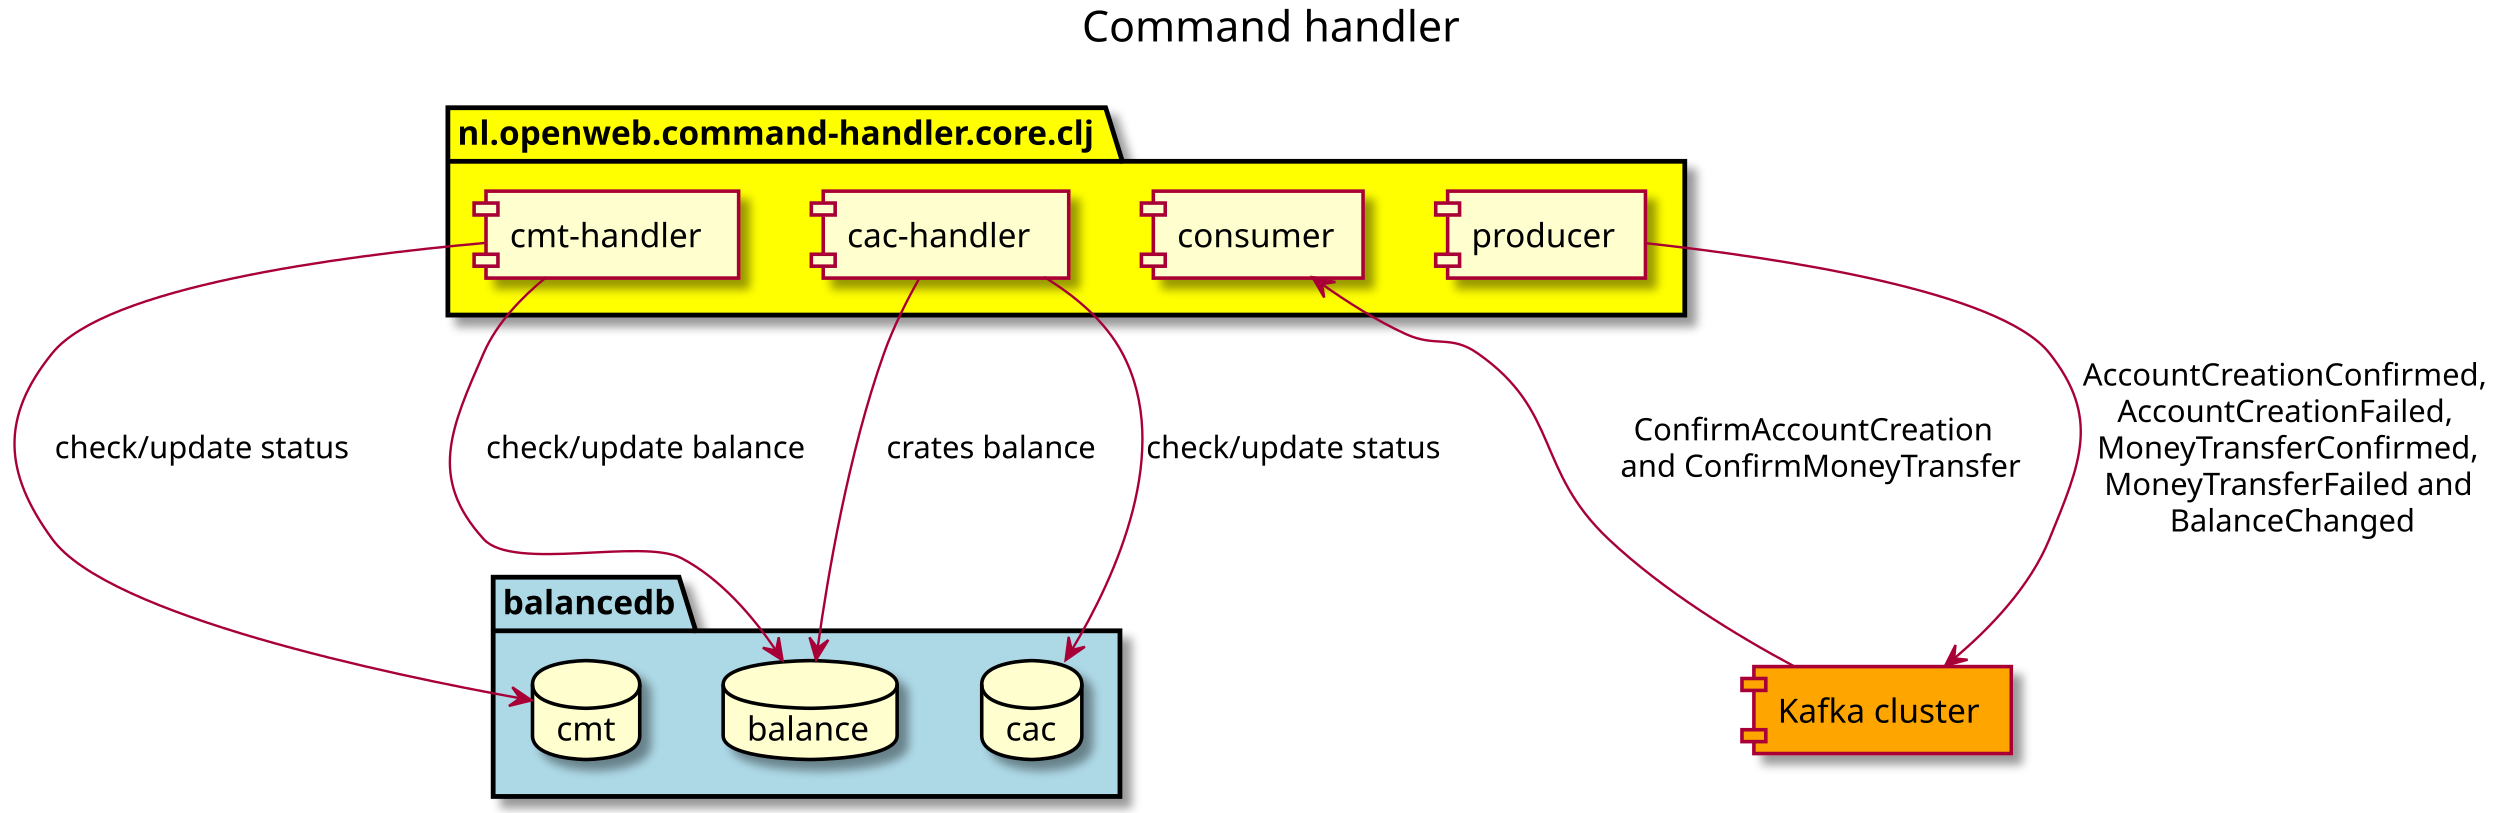
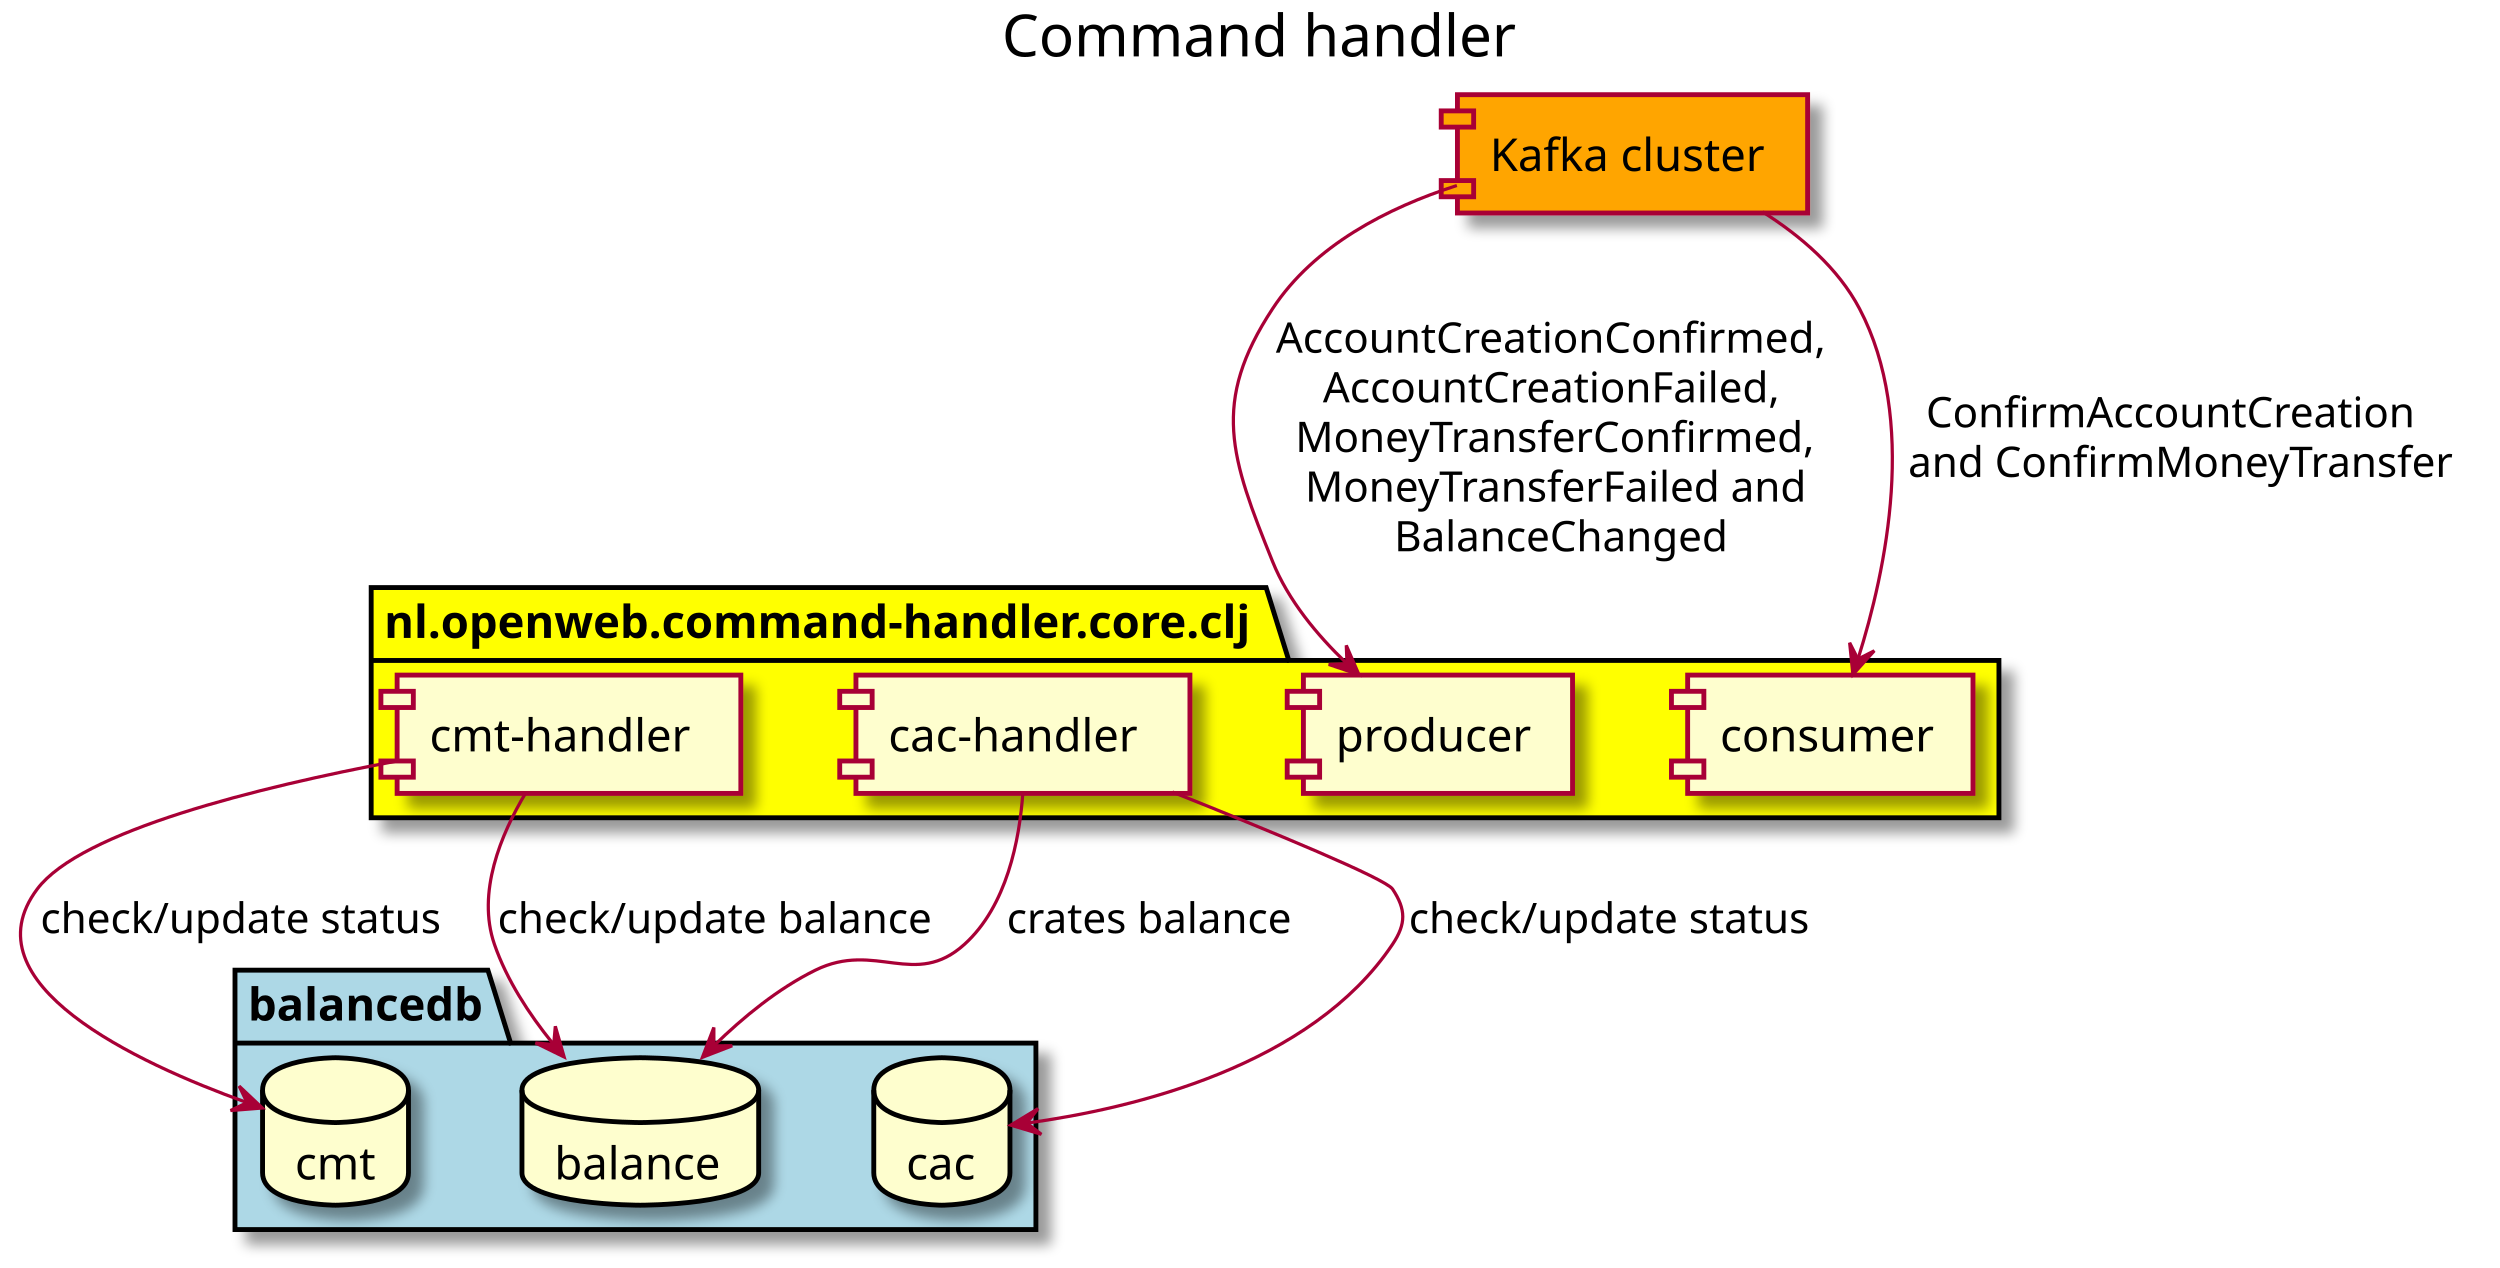
- <svg xmlns="http://www.w3.org/2000/svg" height="341px" style="width:1049px;height:341px;" version="1.1" viewBox="0 0 1049 341" width="1049px">
+ <svg xmlns="http://www.w3.org/2000/svg" contentScriptType="application/ecmascript" contentStyleType="text/css" height="782px" preserveAspectRatio="none" style="width:1542px;height:782px;" version="1.1" viewBox="0 0 1542 782" width="1542px" zoomAndPan="magnify">
  <defs>
-     <filter height="300%" id="f1" width="300%" x="-1" y="-1">
-       <feGaussianBlur result="blurOut" stdDeviation="2.0" />
+     <filter height="300%" id="ffuskvgu2np5n" width="300%" x="-1" y="-1">
+       <feGaussianBlur result="blurOut" stdDeviation="4.0" />
      <feColorMatrix in="blurOut" result="blurOut2" type="matrix" values="0 0 0 0 0 0 0 0 0 0 0 0 0 0 0 0 0 0 .4 0" />
-       <feOffset dx="4.0" dy="4.0" in="blurOut2" result="blurOut3" />
+       <feOffset dx="8.0" dy="8.0" in="blurOut2" result="blurOut3" />
      <feBlend in="SourceGraphic" in2="blurOut3" mode="normal" />
    </filter>
  </defs>
  <g>
-     <text fill="#000000" font-family="sans-serif" font-size="18" lengthAdjust="spacingAndGlyphs" textLength="160" x="454" y="17.402">Command handler</text>
-     <polygon fill="#FFFF00" filter="url(#f1)" points="187.934,45.199,463.934,45.199,470.934,67.688,706.934,67.688,706.934,132.199,187.934,132.199,187.934,45.199" style="stroke: #000000; stroke-width: 2.0;" />
-     <line style="stroke: #000000; stroke-width: 2.0;" x1="187.934" x2="470.934" y1="67.688" y2="67.688" />
-     <text fill="#000000" font-family="sans-serif" font-size="14" font-weight="bold" lengthAdjust="spacingAndGlyphs" textLength="270" x="191.934" y="60.734">nl.openweb.command-handler.core.clj</text>
-     <polygon fill="#ADD8E6" filter="url(#f1)" points="206.934,242.199,284.934,242.199,291.934,264.688,469.934,264.688,469.934,334.199,206.934,334.199,206.934,242.199" style="stroke: #000000; stroke-width: 2.0;" />
-     <line style="stroke: #000000; stroke-width: 2.0;" x1="206.934" x2="291.934" y1="264.688" y2="264.688" />
-     <text fill="#000000" font-family="sans-serif" font-size="14" font-weight="bold" lengthAdjust="spacingAndGlyphs" textLength="72" x="210.934" y="257.734">balancedb</text>
-     <rect fill="#FEFECE" filter="url(#f1)" height="36.488" style="stroke: #A80036; stroke-width: 1.5;" width="106" x="203.934" y="80.199" />
-     <rect fill="#FEFECE" height="5" style="stroke: #A80036; stroke-width: 1.5;" width="10" x="198.934" y="85.199" />
-     <rect fill="#FEFECE" height="5" style="stroke: #A80036; stroke-width: 1.5;" width="10" x="198.934" y="106.688" />
-     <text fill="#000000" font-family="sans-serif" font-size="14" lengthAdjust="spacingAndGlyphs" textLength="86" x="213.934" y="103.734">cmt-handler</text>
-     <rect fill="#FEFECE" filter="url(#f1)" height="36.488" style="stroke: #A80036; stroke-width: 1.5;" width="103" x="345.434" y="80.199" />
-     <rect fill="#FEFECE" height="5" style="stroke: #A80036; stroke-width: 1.5;" width="10" x="340.434" y="85.199" />
-     <rect fill="#FEFECE" height="5" style="stroke: #A80036; stroke-width: 1.5;" width="10" x="340.434" y="106.688" />
-     <text fill="#000000" font-family="sans-serif" font-size="14" lengthAdjust="spacingAndGlyphs" textLength="83" x="355.434" y="103.734">cac-handler</text>
-     <rect fill="#FEFECE" filter="url(#f1)" height="36.488" style="stroke: #A80036; stroke-width: 1.5;" width="88" x="483.934" y="80.199" />
-     <rect fill="#FEFECE" height="5" style="stroke: #A80036; stroke-width: 1.5;" width="10" x="478.934" y="85.199" />
-     <rect fill="#FEFECE" height="5" style="stroke: #A80036; stroke-width: 1.5;" width="10" x="478.934" y="106.688" />
-     <text fill="#000000" font-family="sans-serif" font-size="14" lengthAdjust="spacingAndGlyphs" textLength="68" x="493.934" y="103.734">consumer</text>
-     <rect fill="#FEFECE" filter="url(#f1)" height="36.488" style="stroke: #A80036; stroke-width: 1.5;" width="83" x="607.434" y="80.199" />
-     <rect fill="#FEFECE" height="5" style="stroke: #A80036; stroke-width: 1.5;" width="10" x="602.434" y="85.199" />
-     <rect fill="#FEFECE" height="5" style="stroke: #A80036; stroke-width: 1.5;" width="10" x="602.434" y="106.688" />
-     <text fill="#000000" font-family="sans-serif" font-size="14" lengthAdjust="spacingAndGlyphs" textLength="63" x="617.434" y="103.734">producer</text>
-     <path d="M303.434,287.199 C303.434,277.199 339.934,277.199 339.934,277.199 C339.934,277.199 376.434,277.199 376.434,287.199 L376.434,308.688 C376.434,318.688 339.934,318.688 339.934,318.688 C339.934,318.688 303.434,318.688 303.434,308.688 L303.434,287.199 " fill="#FEFECE" filter="url(#f1)" style="stroke: #000000; stroke-width: 1.5;" />
-     <path d="M303.434,287.199 C303.434,297.199 339.934,297.199 339.934,297.199 C339.934,297.199 376.434,297.199 376.434,287.199 " fill="none" style="stroke: #000000; stroke-width: 1.5;" />
-     <text fill="#000000" font-family="sans-serif" font-size="14" lengthAdjust="spacingAndGlyphs" textLength="53" x="313.434" y="310.734">balance</text>
-     <path d="M411.934,287.199 C411.934,277.199 432.934,277.199 432.934,277.199 C432.934,277.199 453.934,277.199 453.934,287.199 L453.934,308.688 C453.934,318.688 432.934,318.688 432.934,318.688 C432.934,318.688 411.934,318.688 411.934,308.688 L411.934,287.199 " fill="#FEFECE" filter="url(#f1)" style="stroke: #000000; stroke-width: 1.5;" />
-     <path d="M411.934,287.199 C411.934,297.199 432.934,297.199 432.934,297.199 C432.934,297.199 453.934,297.199 453.934,287.199 " fill="none" style="stroke: #000000; stroke-width: 1.5;" />
-     <text fill="#000000" font-family="sans-serif" font-size="14" lengthAdjust="spacingAndGlyphs" textLength="22" x="421.934" y="310.734">cac</text>
-     <path d="M223.434,287.199 C223.434,277.199 245.934,277.199 245.934,277.199 C245.934,277.199 268.434,277.199 268.434,287.199 L268.434,308.688 C268.434,318.688 245.934,318.688 245.934,318.688 C245.934,318.688 223.434,318.688 223.434,308.688 L223.434,287.199 " fill="#FEFECE" filter="url(#f1)" style="stroke: #000000; stroke-width: 1.5;" />
-     <path d="M223.434,287.199 C223.434,297.199 245.934,297.199 245.934,297.199 C245.934,297.199 268.434,297.199 268.434,287.199 " fill="none" style="stroke: #000000; stroke-width: 1.5;" />
-     <text fill="#000000" font-family="sans-serif" font-size="14" lengthAdjust="spacingAndGlyphs" textLength="25" x="233.434" y="310.734">cmt</text>
-     <rect fill="#FFA500" filter="url(#f1)" height="36.488" style="stroke: #A80036; stroke-width: 1.5;" width="108" x="735.934" y="279.699" />
-     <rect fill="#FFA500" height="5" style="stroke: #A80036; stroke-width: 1.5;" width="10" x="730.934" y="284.699" />
-     <rect fill="#FFA500" height="5" style="stroke: #A80036; stroke-width: 1.5;" width="10" x="730.934" y="306.188" />
-     <text fill="#000000" font-family="sans-serif" font-size="14" lengthAdjust="spacingAndGlyphs" textLength="88" x="745.934" y="303.234">Kafka cluster</text>
-     <path d="M203.838,101.908 C141.689,107.484 44.375,120.481 21.934,148.199 C0.12,175.142 1.485,198.206 21.934,226.199 C45.436,258.372 163.336,283.052 218.01,292.96 " fill="none" style="stroke: #A80036; stroke-width: 1.0;" />
-     <polygon fill="#A80036" points="223.099,293.873,214.946,288.347,218.177,292.99,213.534,296.221,223.099,293.873" style="stroke: #A80036; stroke-width: 1.0;" />
-     <text fill="#000000" font-family="sans-serif" font-size="13" lengthAdjust="spacingAndGlyphs" textLength="130" x="22.934" y="192.268">check/update status</text>
-     <path d="M438.168,116.254 C451.035,124.094 463.733,134.643 470.934,148.199 C492.428,188.662 468.221,241.813 449.797,272.621 " fill="none" style="stroke: #A80036; stroke-width: 1.0;" />
-     <polygon fill="#A80036" points="447.127,277.001,455.228,271.399,449.73,272.732,448.397,267.234,447.127,277.001" style="stroke: #A80036; stroke-width: 1.0;" />
-     <text fill="#000000" font-family="sans-serif" font-size="13" lengthAdjust="spacingAndGlyphs" textLength="130" x="480.934" y="192.268">check/update status</text>
-     <path d="M229.197,116.332 C218.933,124.68 208.458,135.555 202.934,148.199 C189.054,179.966 179.626,200.537 202.934,226.199 C215.392,239.916 269.507,225.625 285.934,234.199 C302.559,242.877 316.191,259.042 325.599,272.89 " fill="none" style="stroke: #A80036; stroke-width: 1.0;" />
-     <polygon fill="#A80036" points="328.382,277.102,326.758,267.388,325.625,272.93,320.083,271.798,328.382,277.102" style="stroke: #A80036; stroke-width: 1.0;" />
-     <text fill="#000000" font-family="sans-serif" font-size="13" lengthAdjust="spacingAndGlyphs" textLength="139" x="203.934" y="192.268">check/update balance</text>
-     <path d="M385.789,116.641 C380.632,125.85 374.806,137.323 370.934,148.199 C355.976,190.218 347.289,241.588 343.091,271.863 " fill="none" style="stroke: #A80036; stroke-width: 1.0;" />
-     <polygon fill="#A80036" points="342.407,276.9,347.582,268.52,343.08,271.945,339.654,267.443,342.407,276.9" style="stroke: #A80036; stroke-width: 1.0;" />
-     <text fill="#000000" font-family="sans-serif" font-size="13" lengthAdjust="spacingAndGlyphs" textLength="90" x="371.934" y="192.268">crates balance</text>
-     <path d="M690.441,102.027 C745.787,108.089 839.211,121.991 859.934,148.199 C881.436,175.392 873.03,194.101 859.934,226.199 C851.836,246.047 835.28,263.373 820.302,275.998 " fill="none" style="stroke: #A80036; stroke-width: 1.0;" />
-     <polygon fill="#A80036" points="816.128,279.432,825.619,276.803,819.989,276.255,820.537,270.625,816.128,279.432" style="stroke: #A80036; stroke-width: 1.0;" />
-     <text fill="#000000" font-family="sans-serif" font-size="13" lengthAdjust="spacingAndGlyphs" textLength="175" x="873.934" y="161.768">AccountCreationConfirmed,</text>
-     <text fill="#000000" font-family="sans-serif" font-size="13" lengthAdjust="spacingAndGlyphs" textLength="146" x="888.434" y="177.078">AccountCreationFailed,</text>
-     <text fill="#000000" font-family="sans-serif" font-size="13" lengthAdjust="spacingAndGlyphs" textLength="163" x="879.934" y="192.389">MoneyTransferConfirmed,</text>
-     <text fill="#000000" font-family="sans-serif" font-size="13" lengthAdjust="spacingAndGlyphs" textLength="157" x="882.934" y="207.699">MoneyTransferFailed and</text>
-     <text fill="#000000" font-family="sans-serif" font-size="13" lengthAdjust="spacingAndGlyphs" textLength="102" x="910.434" y="223.01">BalanceChanged</text>
-     <path d="M554.757,119.255 C565.265,126.712 577.716,134.625 589.934,140.199 C602.488,145.927 608.612,140.31 619.934,148.199 C654.735,172.451 644.084,197.086 674.934,226.199 C698.102,248.063 728.962,266.813 752.881,279.62 " fill="none" style="stroke: #A80036; stroke-width: 1.0;" />
-     <polygon fill="#A80036" points="550.68,116.316,555.641,124.824,554.736,119.24,560.32,118.334,550.68,116.316" style="stroke: #A80036; stroke-width: 1.0;" />
-     <text fill="#000000" font-family="sans-serif" font-size="13" lengthAdjust="spacingAndGlyphs" textLength="156" x="685.434" y="184.768">ConfirmAccountCreation</text>
-     <text fill="#000000" font-family="sans-serif" font-size="13" lengthAdjust="spacingAndGlyphs" textLength="171" x="679.934" y="200.078">and ConfirmMoneyTransfer</text>
+     <text fill="#000000" font-family="sans-serif" font-size="36" lengthAdjust="spacingAndGlyphs" textLength="320" x="618" y="34.805">Command handler</text>
+     <polygon fill="#FFFF00" filter="url(#ffuskvgu2np5n)" points="228.944,362.398,780.944,362.398,794.944,407.375,1232.944,407.375,1232.944,504.398,228.944,504.398,228.944,362.398" style="stroke: #000000; stroke-width: 3.0;" />
+     <line style="stroke: #000000; stroke-width: 3.0;" x1="228.944" x2="794.944" y1="407.375" y2="407.375" />
+     <text fill="#000000" font-family="sans-serif" font-size="28" font-weight="bold" lengthAdjust="spacingAndGlyphs" textLength="540" x="236.944" y="393.469">nl.openweb.command-handler.core.clj</text>
+     <polygon fill="#ADD8E6" filter="url(#ffuskvgu2np5n)" points="144.944,598.398,300.944,598.398,314.944,643.375,638.944,643.375,638.944,758.398,144.944,758.398,144.944,598.398" style="stroke: #000000; stroke-width: 3.0;" />
+     <line style="stroke: #000000; stroke-width: 3.0;" x1="144.944" x2="314.944" y1="643.375" y2="643.375" />
+     <text fill="#000000" font-family="sans-serif" font-size="28" font-weight="bold" lengthAdjust="spacingAndGlyphs" textLength="144" x="152.944" y="629.469">balancedb</text>
+     <rect fill="#FEFECE" filter="url(#ffuskvgu2np5n)" height="72.977" style="stroke: #A80036; stroke-width: 3.0;" width="176" x="1040.944" y="416.398" />
+     <rect fill="#FEFECE" height="10" style="stroke: #A80036; stroke-width: 3.0;" width="20" x="1030.944" y="426.398" />
+     <rect fill="#FEFECE" height="10" style="stroke: #A80036; stroke-width: 3.0;" width="20" x="1030.944" y="469.375" />
+     <text fill="#000000" font-family="sans-serif" font-size="28" lengthAdjust="spacingAndGlyphs" textLength="136" x="1060.944" y="463.469">consumer</text>
+     <rect fill="#FEFECE" filter="url(#ffuskvgu2np5n)" height="72.977" style="stroke: #A80036; stroke-width: 3.0;" width="166" x="803.944" y="416.398" />
+     <rect fill="#FEFECE" height="10" style="stroke: #A80036; stroke-width: 3.0;" width="20" x="793.944" y="426.398" />
+     <rect fill="#FEFECE" height="10" style="stroke: #A80036; stroke-width: 3.0;" width="20" x="793.944" y="469.375" />
+     <text fill="#000000" font-family="sans-serif" font-size="28" lengthAdjust="spacingAndGlyphs" textLength="126" x="823.944" y="463.469">producer</text>
+     <rect fill="#FEFECE" filter="url(#ffuskvgu2np5n)" height="72.977" style="stroke: #A80036; stroke-width: 3.0;" width="212" x="244.944" y="416.398" />
+     <rect fill="#FEFECE" height="10" style="stroke: #A80036; stroke-width: 3.0;" width="20" x="234.944" y="426.398" />
+     <rect fill="#FEFECE" height="10" style="stroke: #A80036; stroke-width: 3.0;" width="20" x="234.944" y="469.375" />
+     <text fill="#000000" font-family="sans-serif" font-size="28" lengthAdjust="spacingAndGlyphs" textLength="172" x="264.944" y="463.469">cmt-handler</text>
+     <rect fill="#FEFECE" filter="url(#ffuskvgu2np5n)" height="72.977" style="stroke: #A80036; stroke-width: 3.0;" width="206" x="527.944" y="416.398" />
+     <rect fill="#FEFECE" height="10" style="stroke: #A80036; stroke-width: 3.0;" width="20" x="517.944" y="426.398" />
+     <rect fill="#FEFECE" height="10" style="stroke: #A80036; stroke-width: 3.0;" width="20" x="517.944" y="469.375" />
+     <text fill="#000000" font-family="sans-serif" font-size="28" lengthAdjust="spacingAndGlyphs" textLength="166" x="547.944" y="463.469">cac-handler</text>
+     <path d="M321.944,672.398 C321.944,652.398 394.944,652.398 394.944,652.398 C394.944,652.398 467.944,652.398 467.944,672.398 L467.944,723.375 C467.944,743.375 394.944,743.375 394.944,743.375 C394.944,743.375 321.944,743.375 321.944,723.375 L321.944,672.398 " fill="#FEFECE" filter="url(#ffuskvgu2np5n)" style="stroke: #000000; stroke-width: 3.0;" />
+     <path d="M321.944,672.398 C321.944,692.398 394.944,692.398 394.944,692.398 C394.944,692.398 467.944,692.398 467.944,672.398 " fill="none" style="stroke: #000000; stroke-width: 3.0;" />
+     <text fill="#000000" font-family="sans-serif" font-size="28" lengthAdjust="spacingAndGlyphs" textLength="106" x="341.944" y="727.469">balance</text>
+     <path d="M538.944,672.398 C538.944,652.398 580.944,652.398 580.944,652.398 C580.944,652.398 622.944,652.398 622.944,672.398 L622.944,723.375 C622.944,743.375 580.944,743.375 580.944,743.375 C580.944,743.375 538.944,743.375 538.944,723.375 L538.944,672.398 " fill="#FEFECE" filter="url(#ffuskvgu2np5n)" style="stroke: #000000; stroke-width: 3.0;" />
+     <path d="M538.944,672.398 C538.944,692.398 580.944,692.398 580.944,692.398 C580.944,692.398 622.944,692.398 622.944,672.398 " fill="none" style="stroke: #000000; stroke-width: 3.0;" />
+     <text fill="#000000" font-family="sans-serif" font-size="28" lengthAdjust="spacingAndGlyphs" textLength="44" x="558.944" y="727.469">cac</text>
+     <path d="M161.944,672.398 C161.944,652.398 206.944,652.398 206.944,652.398 C206.944,652.398 251.944,652.398 251.944,672.398 L251.944,723.375 C251.944,743.375 206.944,743.375 206.944,743.375 C206.944,743.375 161.944,743.375 161.944,723.375 L161.944,672.398 " fill="#FEFECE" filter="url(#ffuskvgu2np5n)" style="stroke: #000000; stroke-width: 3.0;" />
+     <path d="M161.944,672.398 C161.944,692.398 206.944,692.398 206.944,692.398 C206.944,692.398 251.944,692.398 251.944,672.398 " fill="none" style="stroke: #000000; stroke-width: 3.0;" />
+     <text fill="#000000" font-family="sans-serif" font-size="28" lengthAdjust="spacingAndGlyphs" textLength="50" x="181.944" y="727.469">cmt</text>
+     <rect fill="#FFA500" filter="url(#ffuskvgu2np5n)" height="72.977" style="stroke: #A80036; stroke-width: 3.0;" width="216" x="898.944" y="58.398" />
+     <rect fill="#FFA500" height="10" style="stroke: #A80036; stroke-width: 3.0;" width="20" x="888.944" y="68.398" />
+     <rect fill="#FFA500" height="10" style="stroke: #A80036; stroke-width: 3.0;" width="20" x="888.944" y="111.375" />
+     <text fill="#000000" font-family="sans-serif" font-size="28" lengthAdjust="spacingAndGlyphs" textLength="176" x="918.944" y="105.469">Kafka cluster</text>
+     <path d="M244.228,469.507 C159.095,485.59 49.806,512.548 22.944,548.398 C-20.516,606.402 83.186,655.191 151.944,679.94 " fill="none" id="mth-cmt" style="stroke: #A80036; stroke-width: 2.0;" />
+     <polygon fill="#A80036" points="161.813,683.416,147.492,669.891,152.381,680.094,142.178,684.983,161.813,683.416" style="stroke: #A80036; stroke-width: 2.0;" />
+     <text fill="#000000" font-family="sans-serif" font-size="26" lengthAdjust="spacingAndGlyphs" textLength="260" x="24.944" y="575.535">check/update status</text>
+     <path d="M723.161,488.519 C784.547,513.002 854.713,542.025 858.944,548.398 C867.303,560.987 867.343,569.836 858.944,582.398 C808.659,657.618 699.13,683.697 633.563,692.697 " fill="none" id="ach-cac" style="stroke: #A80036; stroke-width: 2.0;" />
+     <polygon fill="#A80036" points="623.433,693.999,642.307,699.638,633.351,692.724,640.266,683.769,623.433,693.999" style="stroke: #A80036; stroke-width: 2.0;" />
+     <text fill="#000000" font-family="sans-serif" font-size="26" lengthAdjust="spacingAndGlyphs" textLength="260" x="868.944" y="575.535">check/update status</text>
+     <path d="M324.44,488.767 C308.801,514.803 294.019,550.712 304.944,582.398 C312.543,604.438 326.295,625.481 340.799,643.401 " fill="none" id="mth-balance" style="stroke: #A80036; stroke-width: 2.0;" />
+     <polygon fill="#A80036" points="347.956,651.938,342.522,633.005,341.531,644.275,330.261,643.284,347.956,651.938" style="stroke: #A80036; stroke-width: 2.0;" />
+     <text fill="#000000" font-family="sans-serif" font-size="26" lengthAdjust="spacingAndGlyphs" textLength="278" x="306.944" y="575.535">check/update balance</text>
+     <path d="M630.926,488.67 C628.857,518.228 620.97,558.805 594.944,582.398 C564.196,610.273 540.187,580.082 502.944,598.398 C479.977,609.694 458.379,627.405 440.622,644.743 " fill="none" id="ach-balance" style="stroke: #A80036; stroke-width: 2.0;" />
+     <polygon fill="#A80036" points="433.255,652.132,451.63,645.035,440.316,645.051,440.3,633.737,433.255,652.132" style="stroke: #A80036; stroke-width: 2.0;" />
+     <text fill="#000000" font-family="sans-serif" font-size="26" lengthAdjust="spacingAndGlyphs" textLength="180" x="620.944" y="575.535">crates balance</text>
+     <path d="M898.595,114.414 C855.676,128.223 810.539,151.445 784.944,190.398 C746.871,248.343 759.029,282.091 784.944,346.398 C794.55,370.234 812.364,391.709 830.448,408.996 " fill="none" id="kc-p" style="stroke: #A80036; stroke-width: 2.0;" />
+     <polygon fill="#A80036" points="838.193,416.144,830.391,398.057,830.844,409.361,819.539,409.814,838.193,416.144" style="stroke: #A80036; stroke-width: 2.0;" />
+     <text fill="#000000" font-family="sans-serif" font-size="26" lengthAdjust="spacingAndGlyphs" textLength="350" x="786.944" y="217.535">AccountCreationConfirmed,</text>
+     <text fill="#000000" font-family="sans-serif" font-size="26" lengthAdjust="spacingAndGlyphs" textLength="292" x="815.944" y="248.156">AccountCreationFailed,</text>
+     <text fill="#000000" font-family="sans-serif" font-size="26" lengthAdjust="spacingAndGlyphs" textLength="326" x="798.944" y="278.777">MoneyTransferConfirmed,</text>
+     <text fill="#000000" font-family="sans-serif" font-size="26" lengthAdjust="spacingAndGlyphs" textLength="314" x="804.944" y="309.398">MoneyTransferFailed and</text>
+     <text fill="#000000" font-family="sans-serif" font-size="26" lengthAdjust="spacingAndGlyphs" textLength="204" x="859.944" y="340.019">BalanceChanged</text>
+     <path d="M1146.072,406.248 C1163.406,351.41 1182.954,258.753 1146.944,190.398 C1133.758,165.367 1110.774,145.609 1087.195,130.69 " fill="none" id="c-kc" style="stroke: #A80036; stroke-width: 2.0;" />
+     <polygon fill="#A80036" points="1142.875,416.033,1156.07,401.408,1145.981,406.527,1140.861,396.439,1142.875,416.033" style="stroke: #A80036; stroke-width: 2.0;" />
+     <text fill="#000000" font-family="sans-serif" font-size="26" lengthAdjust="spacingAndGlyphs" textLength="312" x="1187.944" y="263.535">ConfirmAccountCreation</text>
+     <text fill="#000000" font-family="sans-serif" font-size="26" lengthAdjust="spacingAndGlyphs" textLength="342" x="1176.944" y="294.156">and ConfirmMoneyTransfer</text>
  </g>
</svg>
